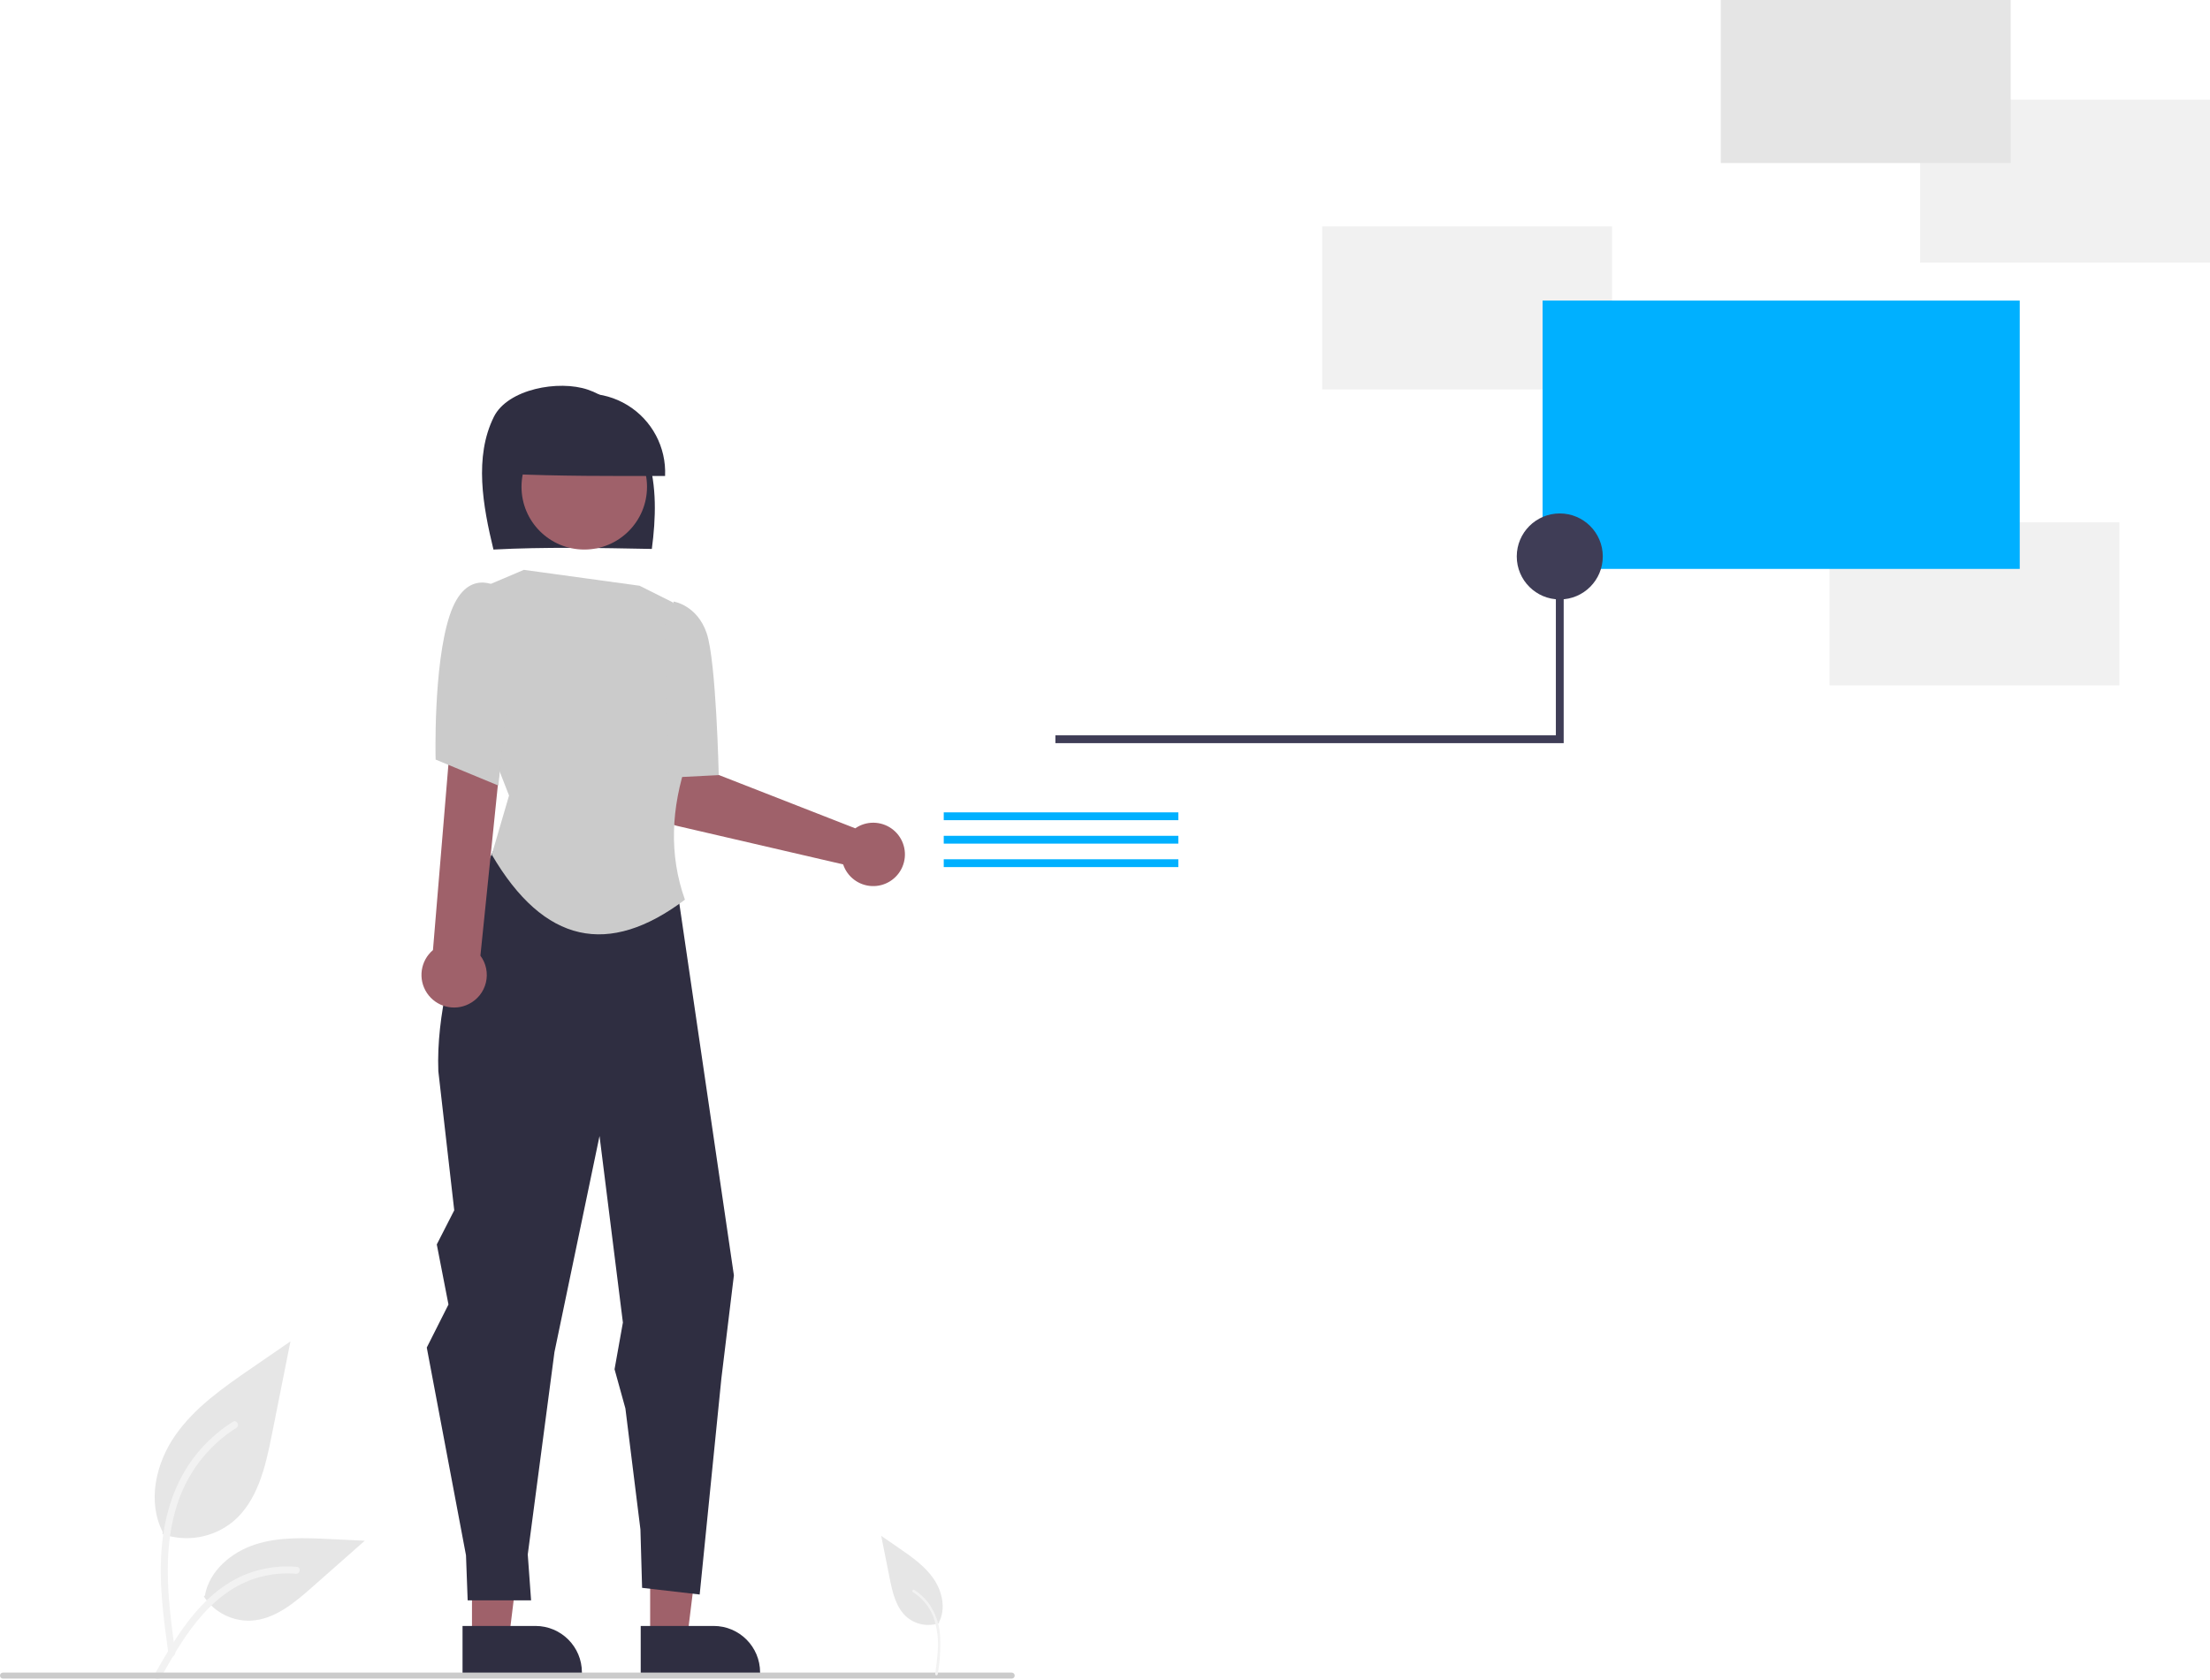
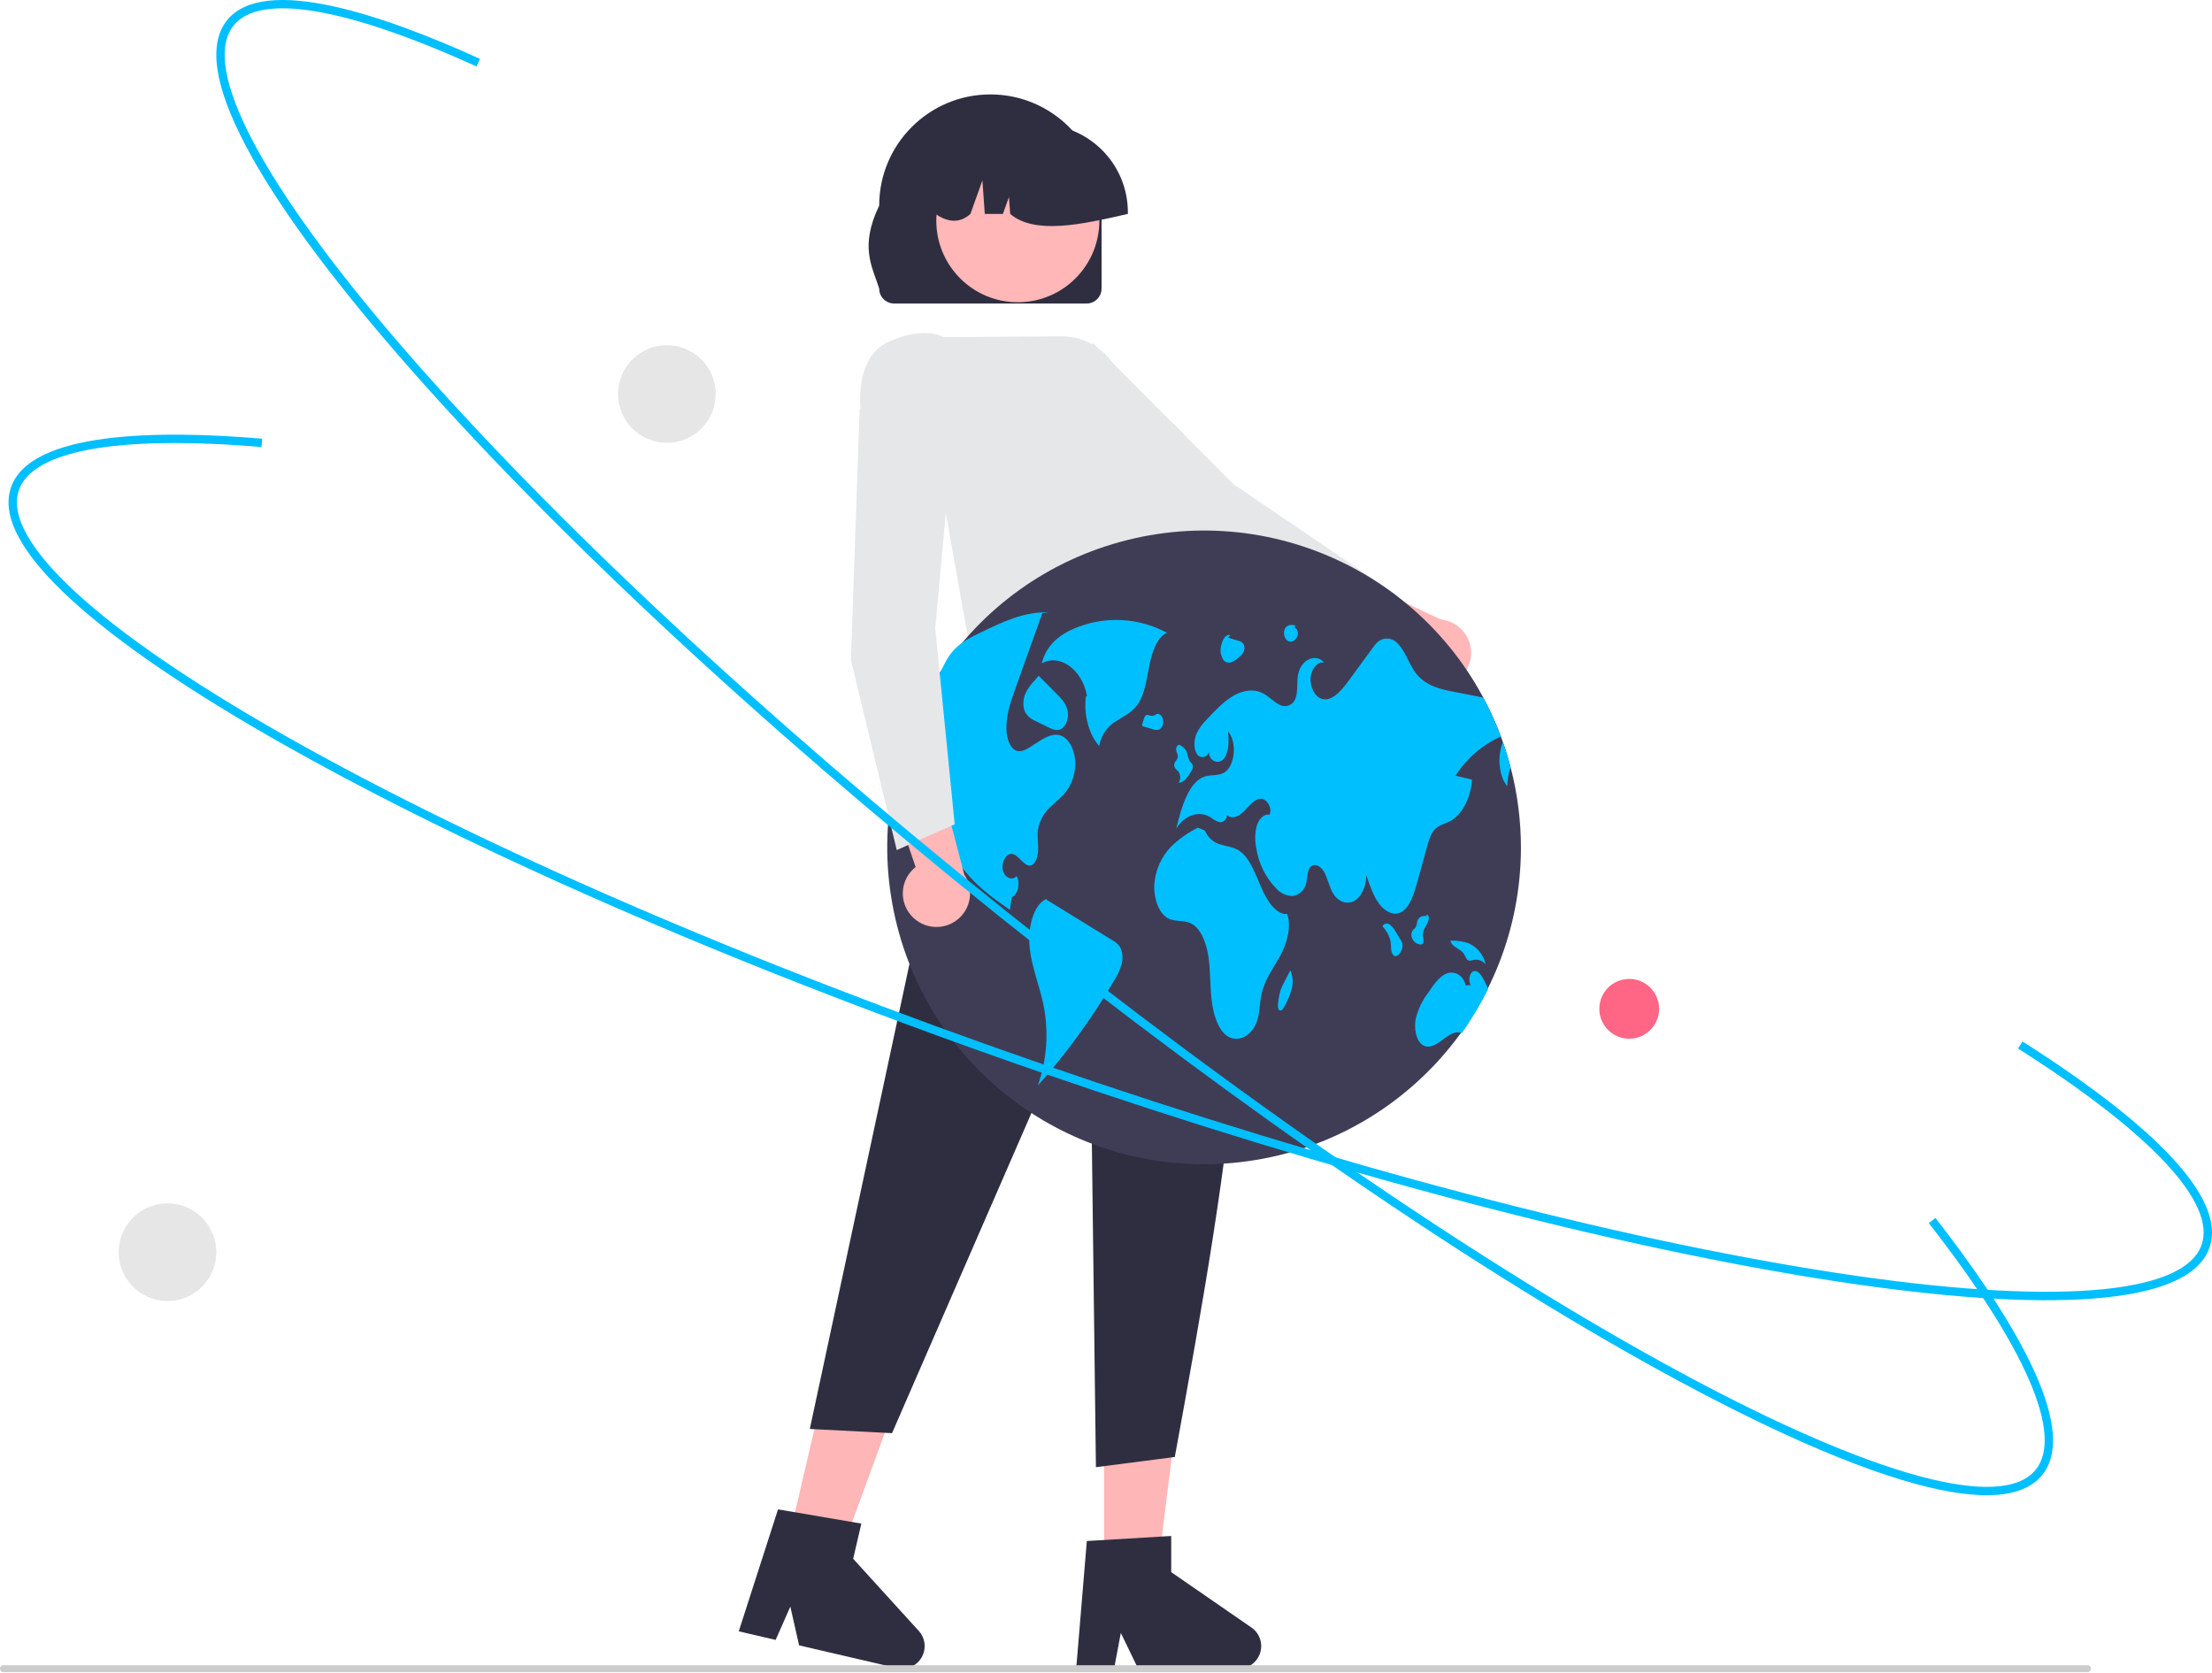
- <svg xmlns="http://www.w3.org/2000/svg" data-name="Layer 1" width="731.799" height="556.201" viewBox="0 0 731.799 556.201">
-   <path id="fe64f6e9-4bc9-4ce0-8c86-aec21ef87072-773" data-name="Path 438" d="M287.871,680.012a24.215,24.215,0,0,0,23.383-4.119c8.19-6.874,10.758-18.196,12.847-28.682l6.18-31.017-12.938,8.908c-9.305,6.406-18.818,13.019-25.26,22.298s-9.252,21.947-4.078,31.988" transform="translate(-234.1004 -171.8997)" fill="#e6e6e6" />
-   <path id="a765e893-01fd-4aa2-bcac-d55c1795a9aa-774" data-name="Path 439" d="M289.869,719.723c-1.628-11.864-3.304-23.881-2.159-35.872,1.015-10.649,4.264-21.049,10.878-29.579a49.206,49.206,0,0,1,12.625-11.44c1.262-.796,2.424,1.204,1.167,1.997a46.779,46.779,0,0,0-18.504,22.326c-4.029,10.246-4.675,21.416-3.982,32.3.419,6.582,1.311,13.121,2.206,19.653a1.198,1.198,0,0,1-.808,1.423,1.163,1.163,0,0,1-1.423-.808Z" transform="translate(-234.1004 -171.8997)" fill="#f2f2f2" />
-   <path id="aa81d4a3-6213-409c-86b1-4f180b052463-775" data-name="Path 442" d="M301.59,700.687a17.825,17.825,0,0,0,15.531,8.019c7.864-.373,14.418-5.86,20.317-11.07l17.452-15.409-11.55-.553c-8.306-.398-16.827-.771-24.738,1.793s-15.208,8.726-16.654,16.915" transform="translate(-234.1004 -171.8997)" fill="#e6e6e6" />
-   <path id="e3f50e46-e5fd-43fd-8e49-9a0885b42528-776" data-name="Path 443" d="M285.266,726.543c7.84-13.871,16.932-29.288,33.181-34.216a37.026,37.026,0,0,1,13.955-1.441c1.482.128,1.112,2.412-.367,2.285a34.398,34.398,0,0,0-22.272,5.892c-6.28,4.275-11.17,10.218-15.308,16.519-2.535,3.861-4.806,7.884-7.076,11.903C286.654,728.769,284.532,727.842,285.266,726.543Z" transform="translate(-234.1004 -171.8997)" fill="#f2f2f2" />
-   <path d="M518.738,445.425a10.527,10.527,0,0,0-1.43.838l-46.19-18.055-1.831-11.908-18.333.414L452.148,438.11a8,8,0,0,0,6.18,7.348l54.962,12.75a10.497,10.497,0,1,0,5.449-12.783Z" transform="translate(-234.1004 -171.8997)" fill="#9f616a" />
-   <polygon points="215.287 542.561 227.547 542.56 233.379 495.272 215.285 495.273 215.287 542.561" fill="#9f616a" />
-   <path d="M446.26,710.457l24.144-.001h.001a15.387,15.387,0,0,1,15.386,15.386v.5l-39.531.001Z" transform="translate(-234.1004 -171.8997)" fill="#2f2e41" />
-   <polygon points="156.287 542.561 168.547 542.56 174.379 495.272 156.285 495.273 156.287 542.561" fill="#9f616a" />
-   <path d="M387.26,710.457l24.144-.001h.001a15.387,15.387,0,0,1,15.386,15.386v.5l-39.531.001Z" transform="translate(-234.1004 -171.8997)" fill="#2f2e41" />
-   <path d="M397.496,353.926c-3.492-14.416-6.45-30.676.135-43.954,4.569-9.213,21.471-12.315,31.159-8.996s16.694,12.324,19.775,22.141,2.723,20.397,1.38,30.604C432.126,353.379,414.307,353.037,397.496,353.926Z" transform="translate(-234.1004 -171.8997)" fill="#2f2e41" />
-   <circle cx="193.466" cy="161.244" r="20.779" fill="#9f616a" />
-   <path d="M402.164,328.863a26.099,26.099,0,1,1,52.166.688C436.546,329.589,418.76,329.627,402.164,328.863Z" transform="translate(-234.1004 -171.8997)" fill="#2f2e41" />
-   <path d="M410.321,430.582l-8.69,14.483s-23.799,44.636-22.384,81.634l5.267,46.084-5.78,11.309L382.603,603.99l-7.185,14.253,12.988,68.811.553,14.923H409.962l-1.105-15.199,8.843-67.036,14.923-71.574,7.738,61.785-2.763,15.476,3.593,12.988,4.974,40.071.553,19.344,19.068,2.211,7.185-71.574,4.145-34.15L454.9,442.9Z" transform="translate(-234.1004 -171.8997)" fill="#2f2e41" />
-   <path d="M407.565,360.649l-12.938,5.495-7.266,30.072L402.661,435.397l-5.719,19.577c17.313,29.615,38.742,33.918,63.959,14.926-5.337-14.984-4.566-30.391.752-46.114,0,0,13.265-12.352,3.999-28.411l-8.839-23.992-10.944-5.472Z" transform="translate(-234.1004 -171.8997)" fill="#cbcbcb" />
-   <path d="M454.263,376.613l2.937-5.454s7.746,1.165,10.909,10.489,3.986,46.992,3.986,46.992l-16.573.839Z" transform="translate(-234.1004 -171.8997)" fill="#cbcbcb" />
-   <path d="M389.338,504.458a10.743,10.743,0,0,0,3.842-16.018l8.033-78.54H383.852l-6.384,76.69a10.801,10.801,0,0,0,11.87,17.868Z" transform="translate(-234.1004 -171.8997)" fill="#9f616a" />
-   <path d="M405.2,375.027l-6.084-8.601s-10.699-7.253-16.153,9.44-4.615,47.621-4.615,47.621l20.769,8.601Z" transform="translate(-234.1004 -171.8997)" fill="#cbcbcb" />
-   <rect x="437.799" y="75" width="96" height="54" fill="#f1f1f1" />
-   <rect x="635.799" y="33" width="96" height="54" fill="#f1f1f1" />
-   <rect x="605.799" y="173" width="96" height="54" fill="#f1f1f1" />
-   <rect x="569.799" width="96" height="54" fill="#e5e5e5" />
-   <rect x="510.799" y="99.562" width="158" height="88.875" fill="#00b0ff" />
-   <polygon points="349.472 243.559 515.194 243.559 515.194 172.35 517.784 172.35 517.784 246.149 349.472 246.149 349.472 243.559" fill="#3f3d56" />
-   <circle cx="516.489" cy="184.307" r="14.242" fill="#3f3d56" />
-   <rect x="312.501" y="269.075" width="77.683" height="2.589" fill="#00b0ff" />
-   <rect x="312.501" y="276.843" width="77.683" height="2.589" fill="#00b0ff" />
-   <rect x="312.501" y="284.612" width="77.683" height="2.589" fill="#00b0ff" />
-   <path d="M569.1,727.9h-334a1,1,0,0,1,0-2h334a1,1,0,1,1,0,2Z" transform="translate(-234.1004 -171.8997)" fill="#cbcbcb" />
-   <path id="b85f007b-e7b6-4e13-b6fb-f155293c702e-777" data-name="Path 461" d="M545.094,709.504A10.96,10.96,0,0,1,534.511,707.64c-3.707-3.111-4.87-8.237-5.815-12.983l-2.797-14.038,5.856,4.032c4.211,2.9,8.517,5.892,11.433,10.092s4.189,9.934,1.846,14.478" transform="translate(-234.1004 -171.8997)" fill="#e6e6e6" />
-   <path id="bf0c6bb3-9f06-4268-ab5b-3bc4101d86d1-778" data-name="Path 462" d="M544.594,726.501a56.667,56.667,0,0,0,.787-13.053,20.529,20.529,0,0,0-3.959-10.764,17.905,17.905,0,0,0-4.594-4.163c-.46-.289-.882.438-.425.727a17.022,17.022,0,0,1,6.733,8.124,27.253,27.253,0,0,1,1.447,11.754c-.153,2.395-.476,4.774-.803,7.151a.434.434,0,0,0,.294.518.423.423,0,0,0,.518-.294Z" transform="translate(-234.1004 -171.8997)" fill="#f2f2f2" />
+ <svg xmlns="http://www.w3.org/2000/svg" data-name="Layer 1" width="792.086" height="598.836" viewBox="0 0 792.086 598.836">
+   <path id="a7c5c542-e960-402d-86b7-e161a3e2924b-172" data-name="Path 2996" d="M720.356,396.315a11.965,11.965,0,0,1-13.667-12.231l-39.677-15.248,17.965-12.851,34.924,16.45a12.026,12.026,0,0,1,.454,23.881Z" transform="translate(-203.9569 -150.5819)" fill="#ffb7b7" />
+   <path id="b1c26e50-8516-4a28-8986-b88082ea0766-173" data-name="Path 2997" d="M697.683,385.376l6.195-21.853-.305-.208-58.03-39.42L595.38,273.563l-29.221,11.675,1.919,9.249.125.113,66.695,59.738.062.03Z" transform="translate(-203.9569 -150.5819)" fill="#e6e7e8" />
+   <polygon points="434.278 284.709 344.469 272.12 352.374 217.013 418.492 217.013 434.278 284.709" fill="#ffb6b6" />
+   <polygon points="281.679 554.553 300.102 558.834 325.381 489.813 298.192 483.495 281.679 554.553" fill="#ffb6b6" />
+   <path d="M468.495,734.795l13.211,3.07,5.257-11.925,3.141,13.877,35.04,8.143A8.087,8.087,0,0,0,532.957,734.641l-23.491-25.828,2.93-12.61-29.84-5.083Z" transform="translate(-203.9569 -150.5819)" fill="#2f2e41" />
+   <polygon points="395.352 564.819 414.265 564.819 423.266 491.867 395.352 491.867 395.352 564.819" fill="#ffb6b6" />
+   <path d="M589.326,748.171h13.563l2.421-12.806,6.201,12.806h35.974a8.087,8.087,0,0,0,4.595-14.741l-28.728-19.84V700.644L593.136,702.447Z" transform="translate(-203.9569 -150.5819)" fill="#2f2e41" />
+   <path d="M547.291,413.351l87.829-6.986c25.918,60.542,9.438,157.191-10.48,265.99l-28.25,3.653-2.191-174.827L523.382,663.822l-29.443-1.505Z" transform="translate(-203.9569 -150.5819)" fill="#2f2e41" />
+   <path id="be563295-45cb-4583-a2cc-1b51a6e0af2d-174" data-name="Path 3002" d="M598.415,253.926V224.212a39.816,39.816,0,1,0-79.632,0c-7.018,14.623-2.627,21.576,0,29.714a5.355,5.355,0,0,0,5.346,5.346h68.937A5.355,5.355,0,0,0,598.415,253.926Z" transform="translate(-203.9569 -150.5819)" fill="#2f2e41" />
+   <circle id="e6de18e8-d8d7-4938-bc85-74b57e27a471" data-name="Ellipse 572" cx="364.468" cy="79.05" r="29.192" fill="#ffb7b7" />
+   <path id="b4d76e12-782b-49dd-9dc2-b18e04e0f0ec-175" data-name="Path 3003" d="M607.834,226.589A31.531,31.531,0,0,0,576.338,195.093h-5.943a31.531,31.531,0,0,0-31.496,31.496l0,.595c4.451,3.043,8.676,3.488,12.559,0l4.283-11.994.857,11.994H563.09l2.164-6.051.433,6.051c8.768,7.467,25.348,3.889,42.147,0Z" transform="translate(-203.9569 -150.5819)" fill="#2f2e41" />
+   <path id="a580674d-06d2-46e1-9b07-6683bd33a718-176" data-name="Path 3004" d="M551.403,383.701l74.325-2.828,4.155-48.624c3.204-8.9,3.256-16.547.154-22.713a22.736,22.736,0,0,0-12.552-10.849l-16.263-19.643a22.136,22.136,0,0,0-17.184-8.011l-42.259.289c-1.018-.612-7.197-3.752-19.382,1.527-13.216,5.728-10.147,25.628-10.114,25.828l.031.187.145.127,28.108,23.675Z" transform="translate(-203.9569 -150.5819)" fill="#e6e7e8" />
+   <path id="ba19af05-e5c9-4e56-8465-909fb7fb4880-177" data-name="Path 2960" d="M205.204,749.418h746.281a1.247,1.247,0,0,0,0-2.494H205.204a1.247,1.247,0,0,0,0,2.494Z" transform="translate(-203.9569 -150.5819)" fill="#ccc" />
+   <path d="M748.583,454.277a113.455,113.455,0,1,1-7.183-39.952c.247.666.489,1.332.723,2.005v.006q1.571,4.436,2.767,9.036A114.226,114.226,0,0,1,748.583,454.277Z" transform="translate(-203.9569 -150.5819)" fill="#3f3d56" />
+   <path d="M621.866,377.214a38.323,38.323,0,0,0-33.644-1.376c-4.704,2.047-9.657,5.72-11.226,12.351,6.347-3.746,14.562,2.172,16.196,11.666l-.381.105c-.863,6.576,1.063,13.735,4.791,17.812a12.528,12.528,0,0,1,6.013-8.918c2.739-1.801,5.769-3.109,7.86-6.204,2.478-3.669,3.108-9.032,4.092-13.924S618.42,378.577,621.866,377.214Z" transform="translate(-203.9569 -150.5819)" fill="#00bfff" />
+   <path d="M586.34,433.171c-1.758,2.64-4.106,4.296-6.212,6.358a14.301,14.301,0,0,0-4.518,8.446c-.267,2.297.146,4.632.089,6.955-.057,2.322-.831,4.937-2.411,5.514-2.494.901-4.398-3.731-6.961-4.055-2.037-.254-3.871,2.951-3.281,5.73s3.363,4.01,4.956,2.196c1.44,2.418.425,6.802-1.739,7.545-.229,1.523-.457,3.04-.679,4.562-5.47-3.826-10.997-7.716-15.648-13.319a40.429,40.429,0,0,1-9.214-21.778c-.603-6.441.292-13.808-2.665-18.764-2.367-3.966-6.428-4.842-10.083-4.594-.666.044-1.339.121-2.005.203a112.969,112.969,0,0,1,8.179-18.719,8.013,8.013,0,0,0,2.05-1.276c3.401-2.887,4.912-8.731,7.672-12.774q.267-.39.552-.761c2.824-3.687,6.606-5.584,10.261-7.348,8.091-3.928,16.416-7.907,24.957-7.361l-2.43.235q-4.255,11.917-8.516,23.834-.647,1.827-1.307,3.661c-1.612,4.518-3.274,9.328-3.027,14.385.146,2.995,1.187,6.193,3.166,7.221,1.847.952,3.864-.216,5.647-1.371.755-.482,1.504-.965,2.259-1.453,2.71-1.745,5.711-3.534,8.573-2.367,2.621,1.066,4.556,4.626,4.924,8.465A16.923,16.923,0,0,1,586.34,433.171Z" transform="translate(-203.9569 -150.5819)" fill="#00bfff" />
+   <path d="M602.455,487.411q-11.87-7.309-23.741-14.617l.134-.346c-4.92,1.874-6.963,10.62-6.15,17.772s3.57,13.546,4.963,20.515a54.454,54.454,0,0,1-2.053,28.573,234.006,234.006,0,0,0,27.489-37.879,20.265,20.265,0,0,0,2.487-5.514,8.771,8.771,0,0,0-.581-6.238A6.945,6.945,0,0,0,602.455,487.411Z" transform="translate(-203.9569 -150.5819)" fill="#00bfff" />
+   <path d="M571.223,398.767a8.751,8.751,0,0,0-.401,6.364,7.054,7.054,0,0,0,3.941,3.65l4.373,2.167c1.455.721,3.023,1.449,4.506.856,1.789-.716,3.029-3.52,2.708-6.123-.341-2.77-2.088-4.676-3.702-6.298q-3.39-3.406-6.78-6.812l-1.274,1.56A17.01,17.01,0,0,0,571.223,398.767Z" transform="translate(-203.9569 -150.5819)" fill="#00bfff" />
+   <path d="M725.142,428.38q2.951.695,5.901,1.39c-.343,6.644-3.636,12.793-8.052,15.02-1.84.927-3.89,1.269-5.413,3.001-1.377,1.574-2.075,4.023-2.716,6.364q-1.685,6.13-3.37,12.26c-1.206,4.404-2.754,9.296-5.889,10.883-2.691,1.364-5.768-.305-7.837-3.103-2.069-2.798-3.331-6.561-4.556-10.229.076,3.998-1.783,7.919-4.416,9.309-2.64,1.39-5.851.133-7.615-2.97-1.269-2.227-1.796-5.165-3.04-7.424-1.244-2.259-3.852-3.553-5.21-1.434-.895,1.409-.781,3.566-1.225,5.356a5.816,5.816,0,0,1-4.861,4.677,8.105,8.105,0,0,1-5.819-2.659,26.358,26.358,0,0,1-7.228-14.576,17.388,17.388,0,0,1,.203-7.97c.78-2.468,2.665-4.372,4.537-3.902,1.231-2.602-1.199-6.054-3.388-5.749-2.196.305-3.915,2.659-5.717,4.467-1.796,1.808-4.309,3.122-6.117,1.326a2.481,2.481,0,0,1-2.324,2.629q-.097.006-.195.004a8.998,8.998,0,0,1-3.281-1.739c-4.144-2.583-9.404-.869-12.348,4.017,1.84-7.83,4.537-16.816,10.191-18.656,2.31-.755,4.829-.133,7.012-1.44,3.865-2.316,4.645-11.067,1.307-14.677.425,3.414.343,7.399-1.459,9.734-1.802,2.335-5.584.812-5.356-2.64a2.313,2.313,0,0,1-4.302.914c-1.199-1.827-1.098-4.816-.247-6.999a16.486,16.486,0,0,1,3.699-5.254c3.014-3.23,6.073-6.498,9.563-8.528,3.496-2.031,7.532-2.716,11.035-.698,1.847,1.066,3.471,2.843,5.356,3.782a3.969,3.969,0,0,0,5.465-1.28q.032-.051.062-.104c1.402-2.462.742-6.117,1.263-9.195.933-5.438,6.371-7.983,9.385-4.391-2.253-.577-4.581,2.088-4.861,5.318-.285,3.23,1.345,6.491,3.528,7.469,3.668,1.624,7.259-2.462,10.032-6.244q4.34-5.939,8.693-11.872a14.345,14.345,0,0,1,1.555-1.891,5.002,5.002,0,0,1,6.834-.14c2.932,2.392,4.309,7.297,6.714,10.673,3.49,4.905,8.712,6.098,13.573,7.05q5.435,1.057,10.876,2.126a112.696,112.696,0,0,1,6.314,13.941A38.211,38.211,0,0,0,725.142,428.38Z" transform="translate(-203.9569 -150.5819)" fill="#00bfff" />
+   <path d="M744.89,425.373a22.872,22.872,0,0,0-1.206,6.796c-3.109-3.795-3.604-10.908-1.561-15.832Q743.694,420.772,744.89,425.373Z" transform="translate(-203.9569 -150.5819)" fill="#00bfff" />
+   <path d="M736.856,504.73a113.768,113.768,0,0,1-9.455,15.819c-2.284-.977-4.74.768-6.879,2.405-2.234,1.713-4.918,3.382-7.209,1.821-2.341-1.599-3.097-6.073-2.354-9.62a25.632,25.632,0,0,1,4.391-9.036c1.904-2.843,3.941-5.793,6.587-6.898,2.652-1.104,6.06.457,6.834,4.226l1.878-.064c-1.053-1.447-.501-4.442.914-4.969,1.631-.615,3.046,1.624,4.01,3.604C736.006,502.915,736.444,503.816,736.856,504.73Z" transform="translate(-203.9569 -150.5819)" fill="#00bfff" />
+   <path d="M664.92,477.927c-4.037.254-7.235-4.716-9.36-9.606s-4.064-10.481-7.707-12.97c-2.081-1.422-4.455-1.617-6.712-2.306a8.311,8.311,0,0,1-5.7-5.019l-2.561-1.035a38.461,38.461,0,0,0-9.723,6.933,21.732,21.732,0,0,0-5.794,12.666c-.489,5.126,1.317,10.842,4.693,12.768,2.667,1.522,5.772.563,8.474,1.955,3.376,1.74,5.38,6.796,6.138,11.788s.566,10.179,1.109,15.228,2.039,10.301,5.134,12.888c3.874,3.237,9.558.547,11.296-5.346.852-2.891.823-6.153,1.461-9.153,1.123-5.284,4.153-9.205,6.556-13.54S666.518,482.958,664.92,477.927Z" transform="translate(-203.9569 -150.5819)" fill="#00bfff" />
+   <path d="M625.026,426a10.773,10.773,0,0,1,1.051,1.116,3.667,3.667,0,0,1-.065,3.787,3.523,3.523,0,0,0,2.523-1.282,16.216,16.216,0,0,0,1.934-2.725,2.97,2.97,0,0,0,.57-2.377c-.191-.544-.642-.776-.958-1.186a8.059,8.059,0,0,1-.885-2.57,4.635,4.635,0,0,0-3.359-3.54l.202.039a1.919,1.919,0,0,0-.899,2.044c.123.792.631,1.449.581,2.257-.073,1.161-1.233,1.706-1.305,2.868A2.217,2.217,0,0,0,625.026,426Z" transform="translate(-203.9569 -150.5819)" fill="#00bfff" />
+   <path d="M618.108,406.266l.018-.004a3.241,3.241,0,0,0,.344-.367Z" transform="translate(-203.9569 -150.5819)" fill="#00bfff" />
+   <path d="M619.319,411.717a3.521,3.521,0,0,0,1.096-3.49c-.293-1.32-1.331-2.208-2.289-1.964a2.333,2.333,0,0,1-2.169.639c-.592-.152-1.242-.545-1.755-.099a2.657,2.657,0,0,0-.598,1.167q-.285.875-.57,1.75a1.104,1.104,0,0,0-.067.663.562.562,0,0,0,.431.343q1.71.504,3.42,1.008A2.947,2.947,0,0,0,619.319,411.717Z" transform="translate(-203.9569 -150.5819)" fill="#00bfff" />
+   <path d="M705.391,486.974q-.791-1.294-1.581-2.589a8.648,8.648,0,0,0-2.083-2.616,1.846,1.846,0,0,0-2.601.23l-.028.034.064.493a11.13,11.13,0,0,1,2.777,5.418c.12.882.078,1.794.184,2.68a3.126,3.126,0,0,0,.976,2.186c.83.554,1.804-.263,2.395-1.26a4.34,4.34,0,0,0,.672-2.763A4.844,4.844,0,0,0,705.391,486.974Z" transform="translate(-203.9569 -150.5819)" fill="#00bfff" />
+   <path d="M713.659,488.097a5.975,5.975,0,0,0-.193-2.409,5.288,5.288,0,0,1,.805-2.998,9.747,9.747,0,0,0,1.254-2.749,2.3,2.3,0,0,0-.06-1.346c-.174-.392-.597-.571-.839-.26l.519.334a4.723,4.723,0,0,0-2.105.102,2.605,2.605,0,0,0-1.595,1.798,11.13,11.13,0,0,1-.418,1.866c-.309.636-.908.848-1.285,1.406a3.361,3.361,0,0,0,.053,3.193,3.727,3.727,0,0,0,2.108,1.658C712.535,488.918,713.369,488.93,713.659,488.097Z" transform="translate(-203.9569 -150.5819)" fill="#00bfff" />
+   <path d="M728.382,492.539a7.242,7.242,0,0,0,.912,1.674c.705.71,1.663.274,2.518.101a4.353,4.353,0,0,1,4.141,1.661,10.541,10.541,0,0,0-6.063-7.564,17.811,17.811,0,0,0-6.235-.975l-.362.093C724.216,490.216,727.114,490.156,728.382,492.539Z" transform="translate(-203.9569 -150.5819)" fill="#00bfff" />
+   <path d="M666.024,498.033l.005.012.105-.203Z" transform="translate(-203.9569 -150.5819)" fill="#00bfff" />
+   <path d="M663.79,502.356a19.844,19.844,0,0,0-1.253,2.753,23.963,23.963,0,0,0-.908,4.71c-.113.908-.148,2.067.42,2.509a.807.807,0,0,0,1.055-.143,4.173,4.173,0,0,0,.765-1.137,26.195,26.195,0,0,0,2.583-6.129,10.666,10.666,0,0,0-.423-6.874Q664.91,500.2,663.79,502.356Z" transform="translate(-203.9569 -150.5819)" fill="#00bfff" />
+   <path d="M642.243,387.175a2.543,2.543,0,0,0,2.74.535,9.049,9.049,0,0,0,2.579-1.703,6.068,6.068,0,0,0,1.563-1.705,3.459,3.459,0,0,0,.32-2.634,2.676,2.676,0,0,0-2.04-1.613q-1.898-.563-3.797-1.126l.915-.825c-.942-.505-1.984.433-2.573,1.594a8.582,8.582,0,0,0-.781,2.404A6.171,6.171,0,0,0,642.243,387.175Z" transform="translate(-203.9569 -150.5819)" fill="#00bfff" />
+   <path d="M664.586,379.674a2.091,2.091,0,0,0,2.849.232,3.185,3.185,0,0,0,1.26-2.27c.09-.995-.403-2.102-1.106-2.188l.161-.932c-1.354-.245-3.021-.294-3.746,1.351A3.861,3.861,0,0,0,664.586,379.674Z" transform="translate(-203.9569 -150.5819)" fill="#00bfff" />
+   <path id="b456961e-c574-43f5-93e7-af00230a566f-178" data-name="Path 3011" d="M531.203,479.418a11.965,11.965,0,0,1,.63-18.329l-13.725-40.229,21.384,5.555,9.745,37.348a12.026,12.026,0,0,1-18.039,15.656Z" transform="translate(-203.9569 -150.5819)" fill="#ffb7b7" />
+   <path id="f9e29824-911d-4b82-8399-58a66d30c3ed-179" data-name="Path 3012" d="M525.072,455.005l20.748-9.246-6.97-70.177,6.492-70.764-27.701-14.95-5.869,7.4v.168l-3.11,89.483.017.067Z" transform="translate(-203.9569 -150.5819)" fill="#e6e7e8" />
+   <path d="M842.911,664.127q-17.597-8.092-37.962-19.068c-70.22-37.856-156.569-96.91-243.14-166.284C475.237,409.401,398.786,337.995,346.538,277.712c-25.451-29.366-43.784-54.515-54.489-74.749-11.334-21.422-13.62-36.602-6.795-45.118,13.296-16.591,56.595-1.647,90.578,13.811l-1.242,2.731c-46.667-21.228-77.562-26.437-86.995-14.666C275.581,174.712,297.892,217.002,348.805,275.747c52.133,60.151,128.445,131.423,214.879,200.688C650.119,545.698,736.307,604.646,806.373,642.418c68.424,36.889,114.561,49.449,126.575,34.456,9.975-12.448-3.631-43.798-38.311-88.278l2.366-1.844c25.198,32.32,52.296,74.516,38.286,91.999-6.825,8.516-22.138,9.593-45.515,3.2C876.449,678.306,860.767,672.339,842.911,664.127Z" transform="translate(-203.9569 -150.5819)" fill="#00bfff" />
+   <path d="M393.682,461.846c-32.344-14.872-61.902-29.809-87.79-44.427-33.838-19.108-59.555-36.636-76.436-52.096-17.872-16.369-25.126-29.899-21.559-40.213,6.947-20.093,52.751-20.566,89.952-17.425l-.253,2.99c-51.087-4.315-81.935,1.16-86.865,15.416-6.278,18.157,28.944,50.492,96.635,88.715,69.312,39.139,165.134,80.629,269.816,116.823C681.864,567.827,782.848,594.39,861.532,606.425c76.843,11.754,124.516,8.082,130.795-10.075,5.213-15.075-18.136-40.032-65.744-70.274l1.608-2.532c34.593,21.974,74.293,52.613,66.971,73.787-3.566,10.315-17.628,16.474-41.794,18.307-22.826,1.731-53.876-.37-92.289-6.247-78.858-12.062-180.028-38.671-284.876-74.925C510.43,511.722,448.124,486.882,393.682,461.846Z" transform="translate(-203.9569 -150.5819)" fill="#00bfff" />
+   <circle cx="238.796" cy="141.102" r="17.483" fill="#e6e6e6" />
+   <circle cx="583.401" cy="361.273" r="10.702" fill="#ff6584" />
+   <circle cx="59.977" cy="448.437" r="17.483" fill="#e6e6e6" />
</svg>
